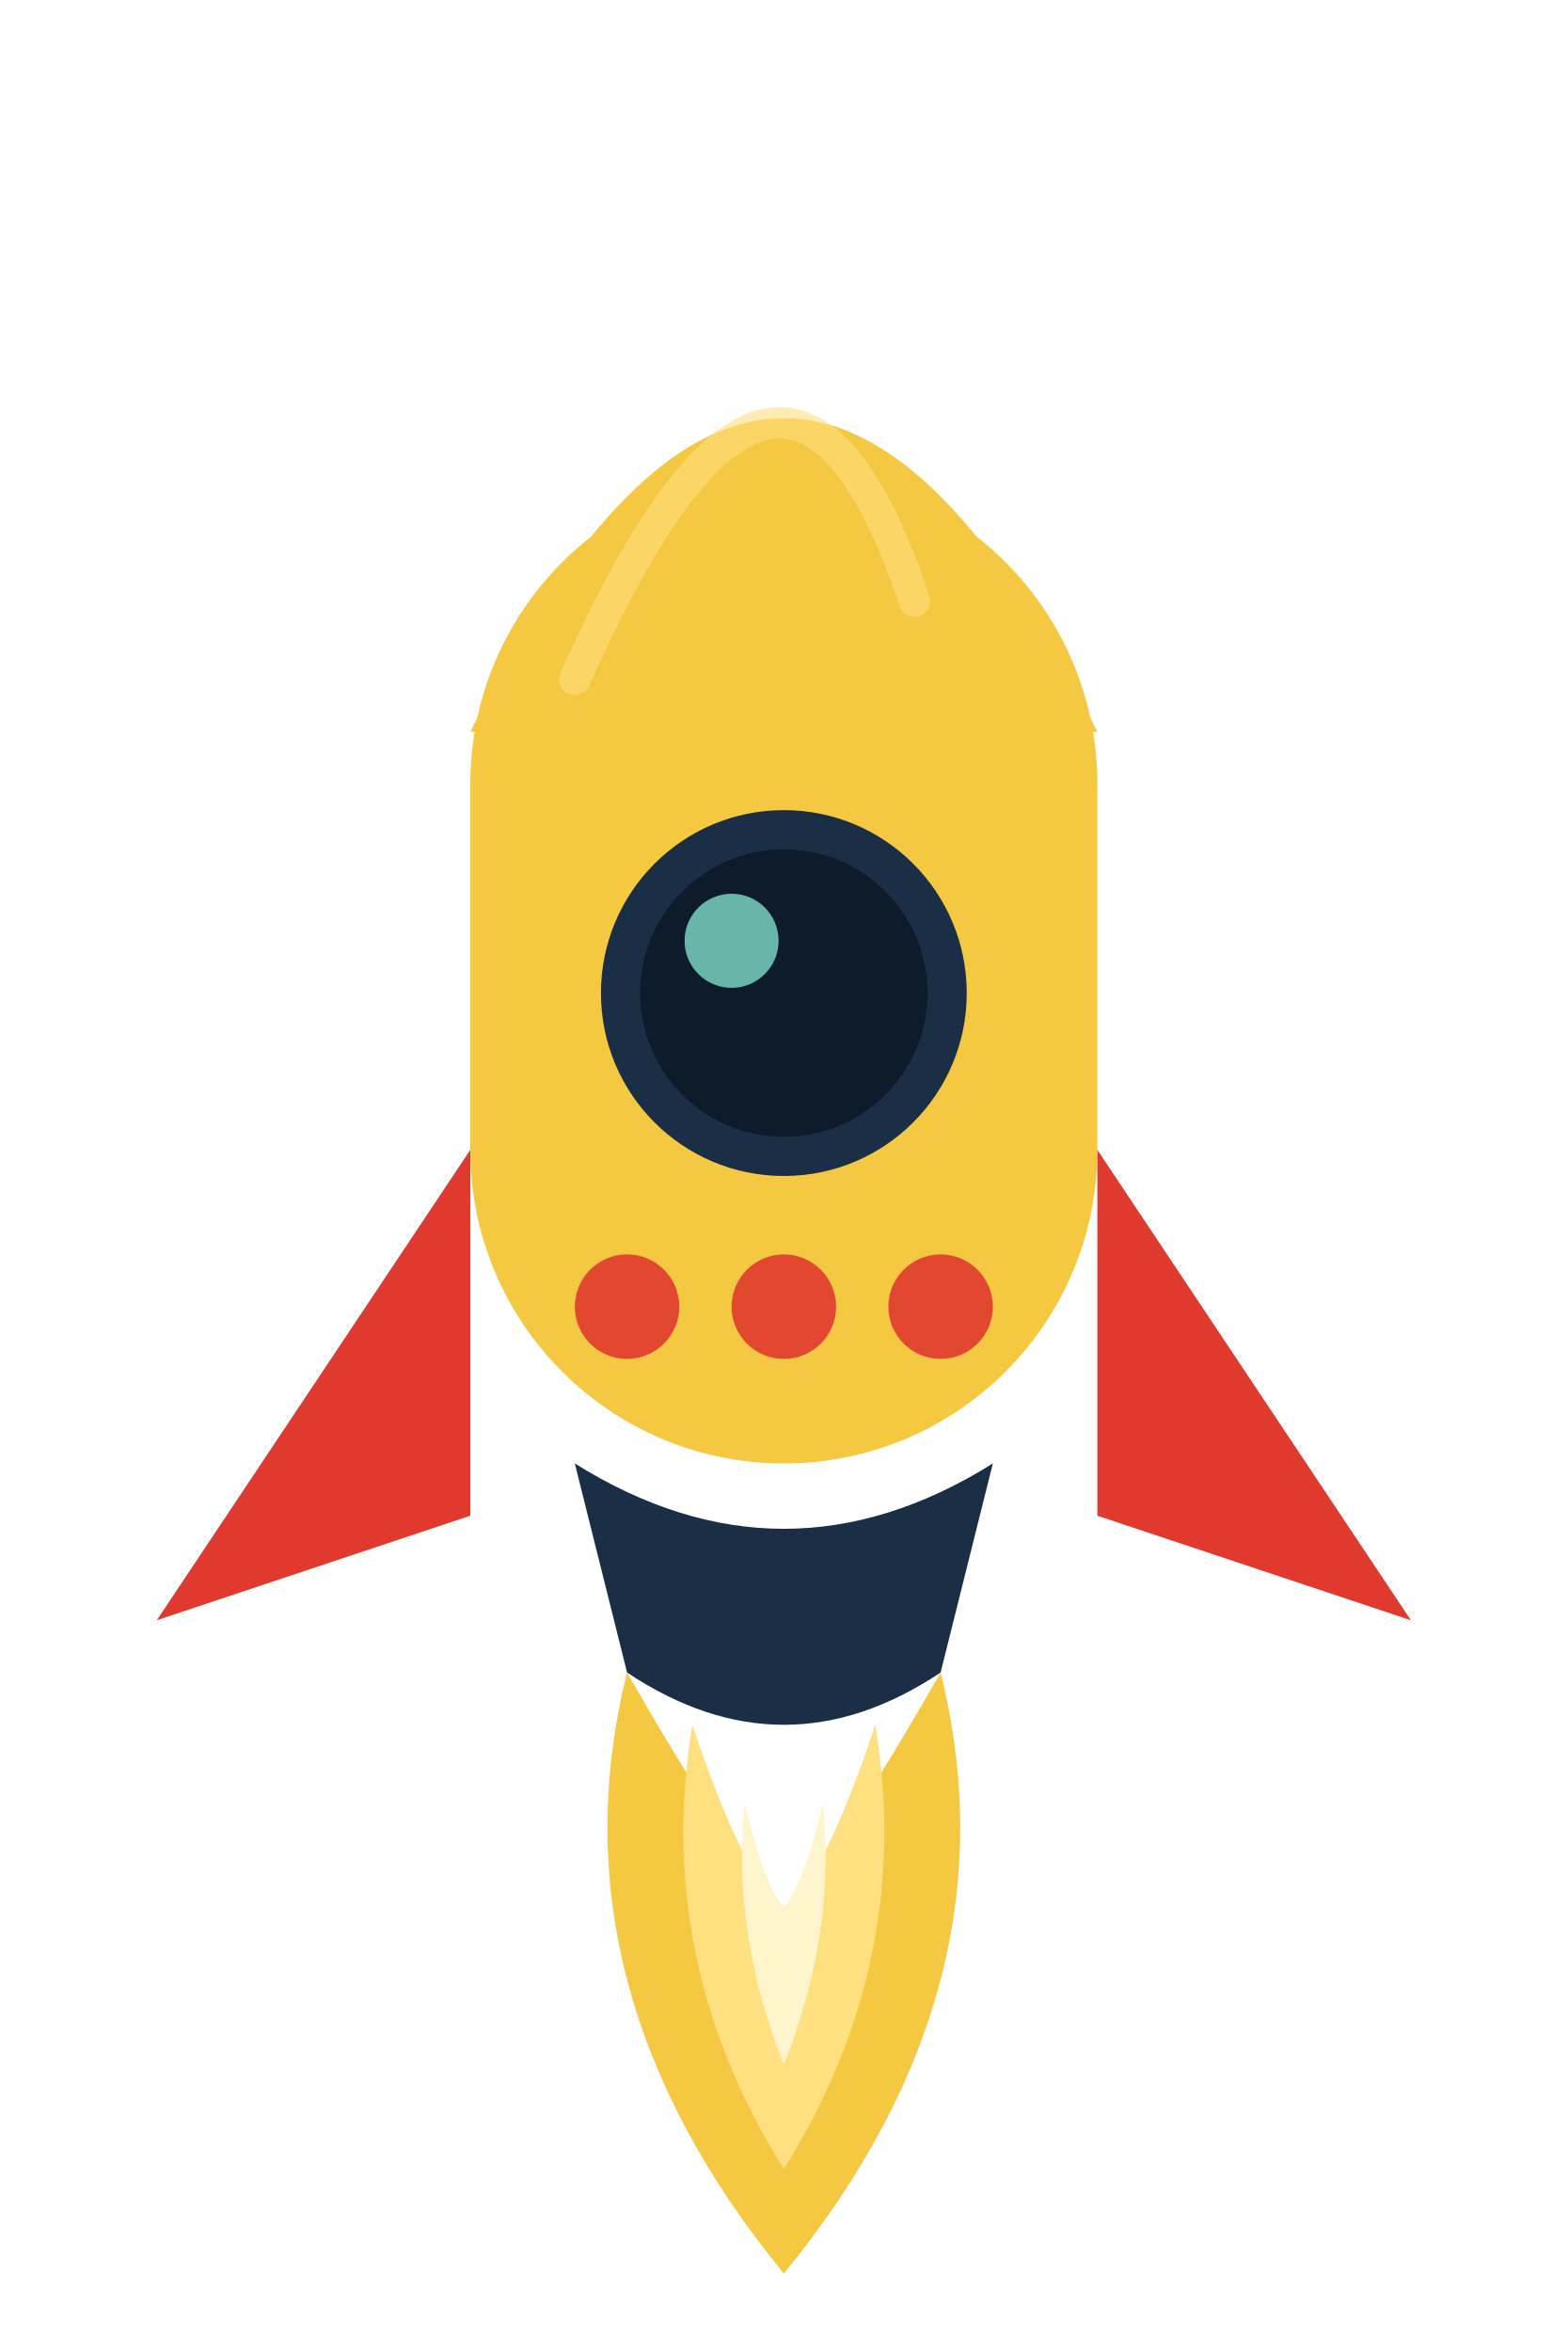
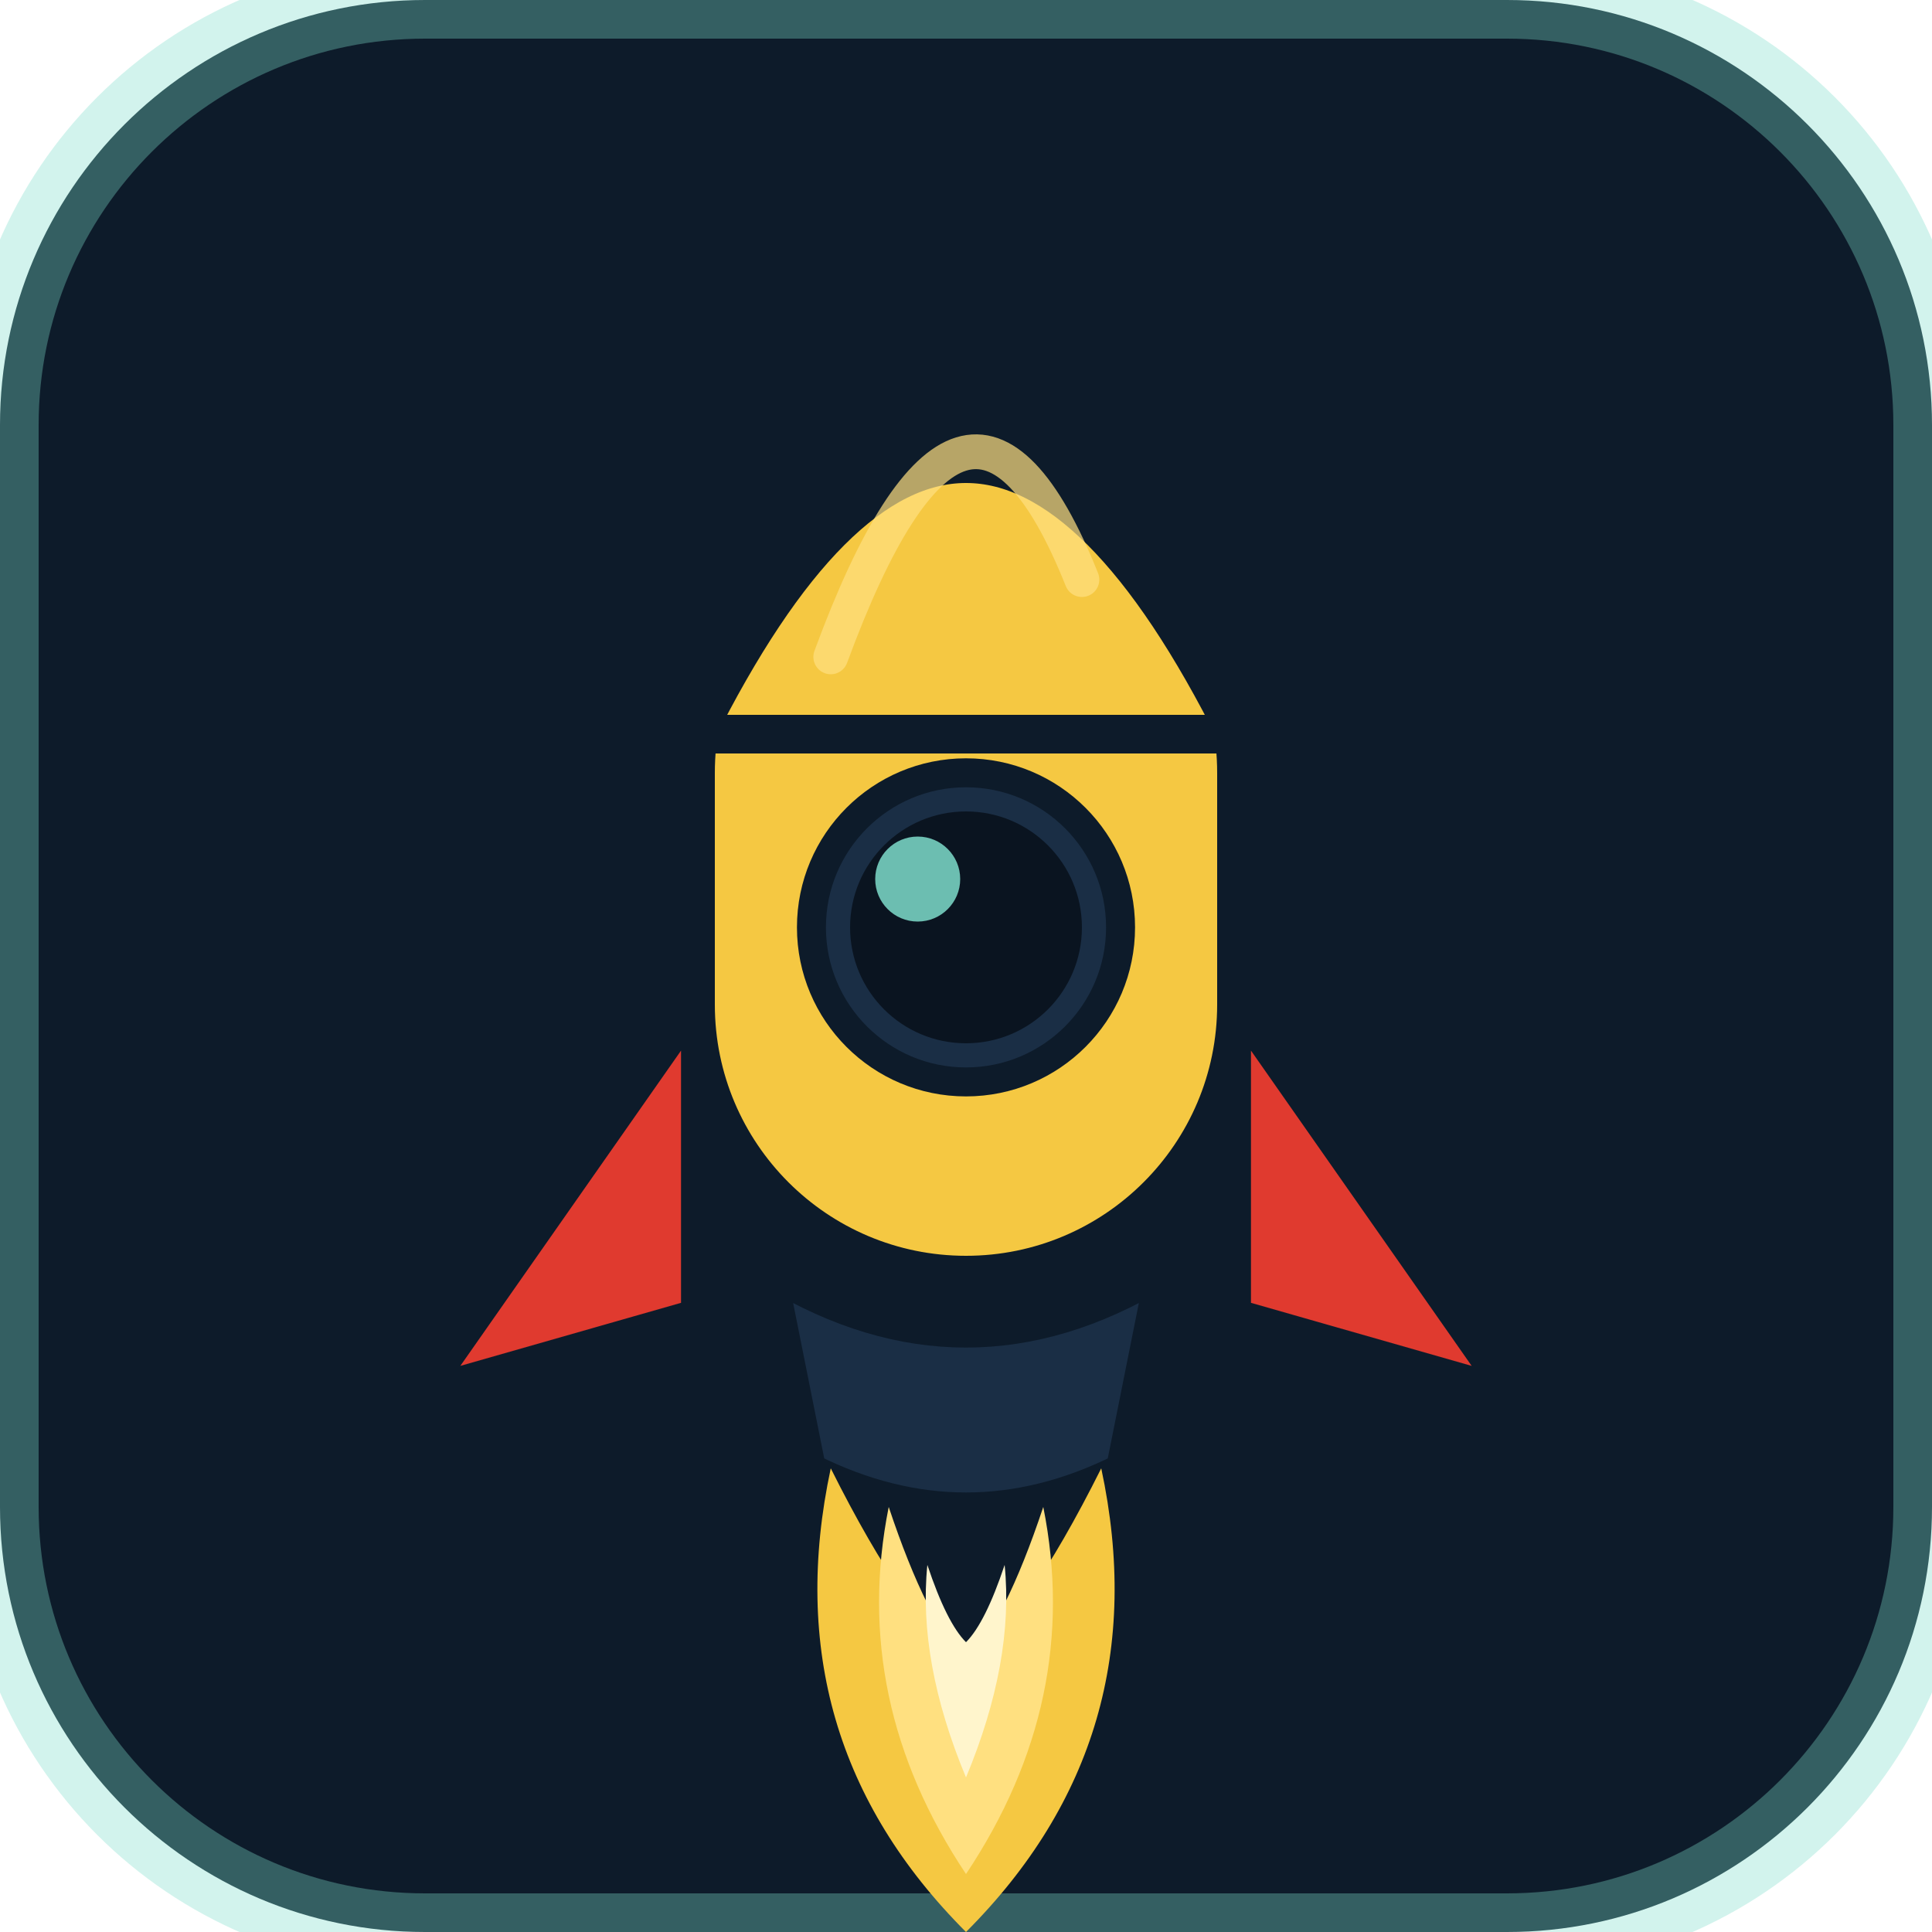
- <svg xmlns="http://www.w3.org/2000/svg" viewBox="20 10 60 90">
-   <rect x="38" y="28" width="24" height="38" rx="12" fill="#F5C842" />
-   <path d="M38 38 Q50 14 62 38Z" fill="#F5C842" />
-   <path d="M42 36 Q50 18 55 33" stroke="#FFE080" stroke-width="1.2" stroke-linecap="round" fill="none" opacity="0.6" />
-   <circle cx="50" cy="48" r="7" fill="#1A2E45" />
-   <circle cx="50" cy="48" r="5.5" fill="#0D1B2A" />
-   <circle cx="48" cy="46" r="1.8" fill="#7EDCCA" opacity="0.8" />
-   <circle cx="44" cy="60" r="2" fill="#E03A2F" opacity="0.9" />
-   <circle cx="50" cy="60" r="2" fill="#E03A2F" opacity="0.9" />
-   <circle cx="56" cy="60" r="2" fill="#E03A2F" opacity="0.9" />
-   <path d="M38 54 L26 72 L38 68Z" fill="#E03A2F" />
-   <path d="M62 54 L74 72 L62 68Z" fill="#E03A2F" />
-   <path d="M42 66 Q50 71 58 66 L56 74 Q50 78 44 74Z" fill="#1A2E45" />
-   <path d="M44 74 Q41 86 50 97 Q59 86 56 74 Q52 81 50 83 Q48 81 44 74Z" fill="#F5C842" />
-   <path d="M46.5 76 Q45 85 50 93 Q55 85 53.5 76 Q51.5 82 50 83 Q48.5 82 46.5 76Z" fill="#FFE080" />
-   <path d="M48.5 79 Q48 84 50 89 Q52 84 51.5 79 Q50.8 82 50 83 Q49.2 82 48.5 79Z" fill="#FFF5CC" />
+ <svg xmlns="http://www.w3.org/2000/svg" viewBox="0 0 100 100">
+   <rect x="0" y="0" width="100" height="100" rx="22" fill="#0D1B2A" />
+   <rect x="0" y="0" width="100" height="100" rx="22" fill="none" stroke="#7EDCCA" stroke-width="4" opacity="0.35" />
+   <rect x="36" y="26" width="28" height="40" rx="14" fill="#F5C842" stroke="#0D1B2A" stroke-width="2" />
+   <path d="M36 38 Q50 10 64 38Z" fill="#F5C842" stroke="#0D1B2A" stroke-width="2" stroke-linejoin="round" />
+   <path d="M43 34 Q50 15 56 30" stroke="#FFE080" stroke-width="1.8" stroke-linecap="round" fill="none" opacity="0.7" />
+   <circle cx="50" cy="48" r="8" fill="#1A2E45" stroke="#0D1B2A" stroke-width="1.5" />
+   <circle cx="50" cy="48" r="6" fill="#0a1420" />
+   <circle cx="47.5" cy="45.5" r="2.2" fill="#7EDCCA" opacity="0.85" />
+   <path d="M36 52 L22 72 L36 68Z" fill="#E03A2F" stroke="#0D1B2A" stroke-width="1.5" stroke-linejoin="round" />
+   <path d="M64 52 L78 72 L64 68Z" fill="#E03A2F" stroke="#0D1B2A" stroke-width="1.5" stroke-linejoin="round" />
+   <path d="M40 66 Q50 72 60 66 L58 76 Q50 80 42 76Z" fill="#1A2E45" stroke="#0D1B2A" stroke-width="1.5" />
+   <path d="M43 76 Q40 90 50 100 Q60 90 57 76 Q53 84 50 86 Q47 84 43 76Z" fill="#F5C842" />
+   <path d="M46 78 Q44 88 50 97 Q56 88 54 78 Q52 84 50 86 Q48 84 46 78Z" fill="#FFE080" />
+   <path d="M48 81 Q47.5 86 50 92 Q52.5 86 52 81 Q51 84 50 85 Q49 84 48 81Z" fill="#FFF5CC" />
</svg>
